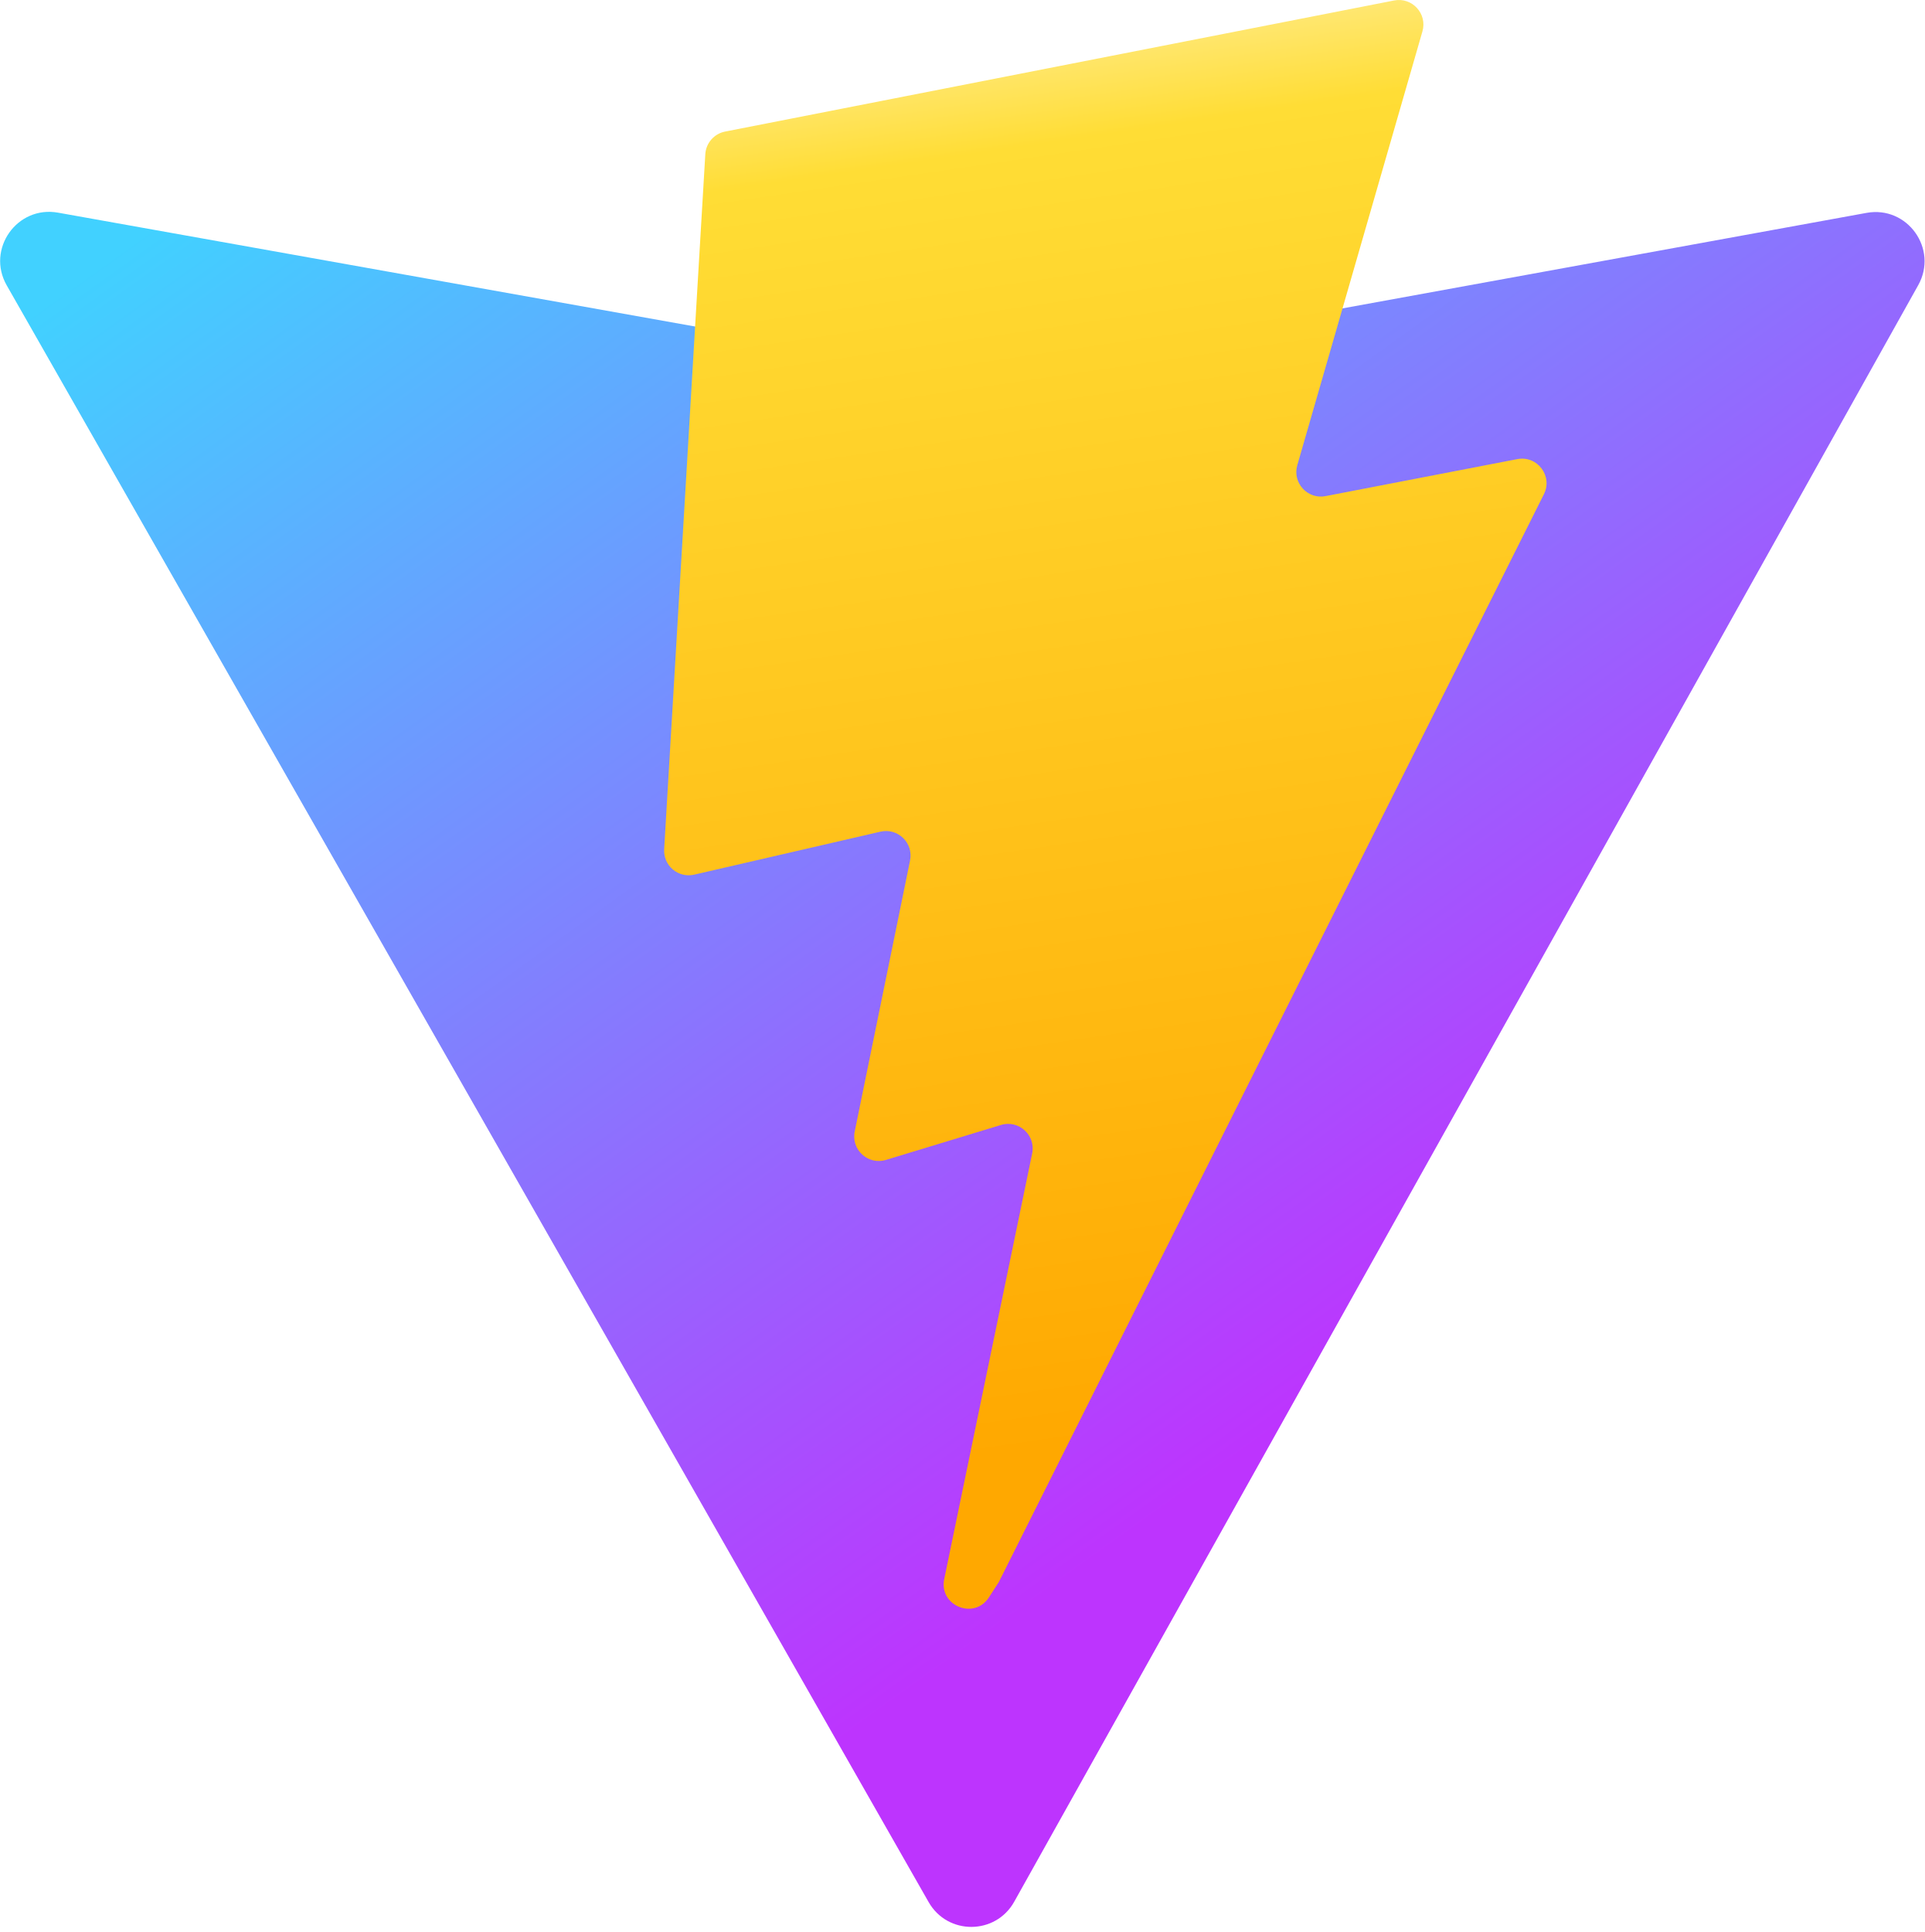
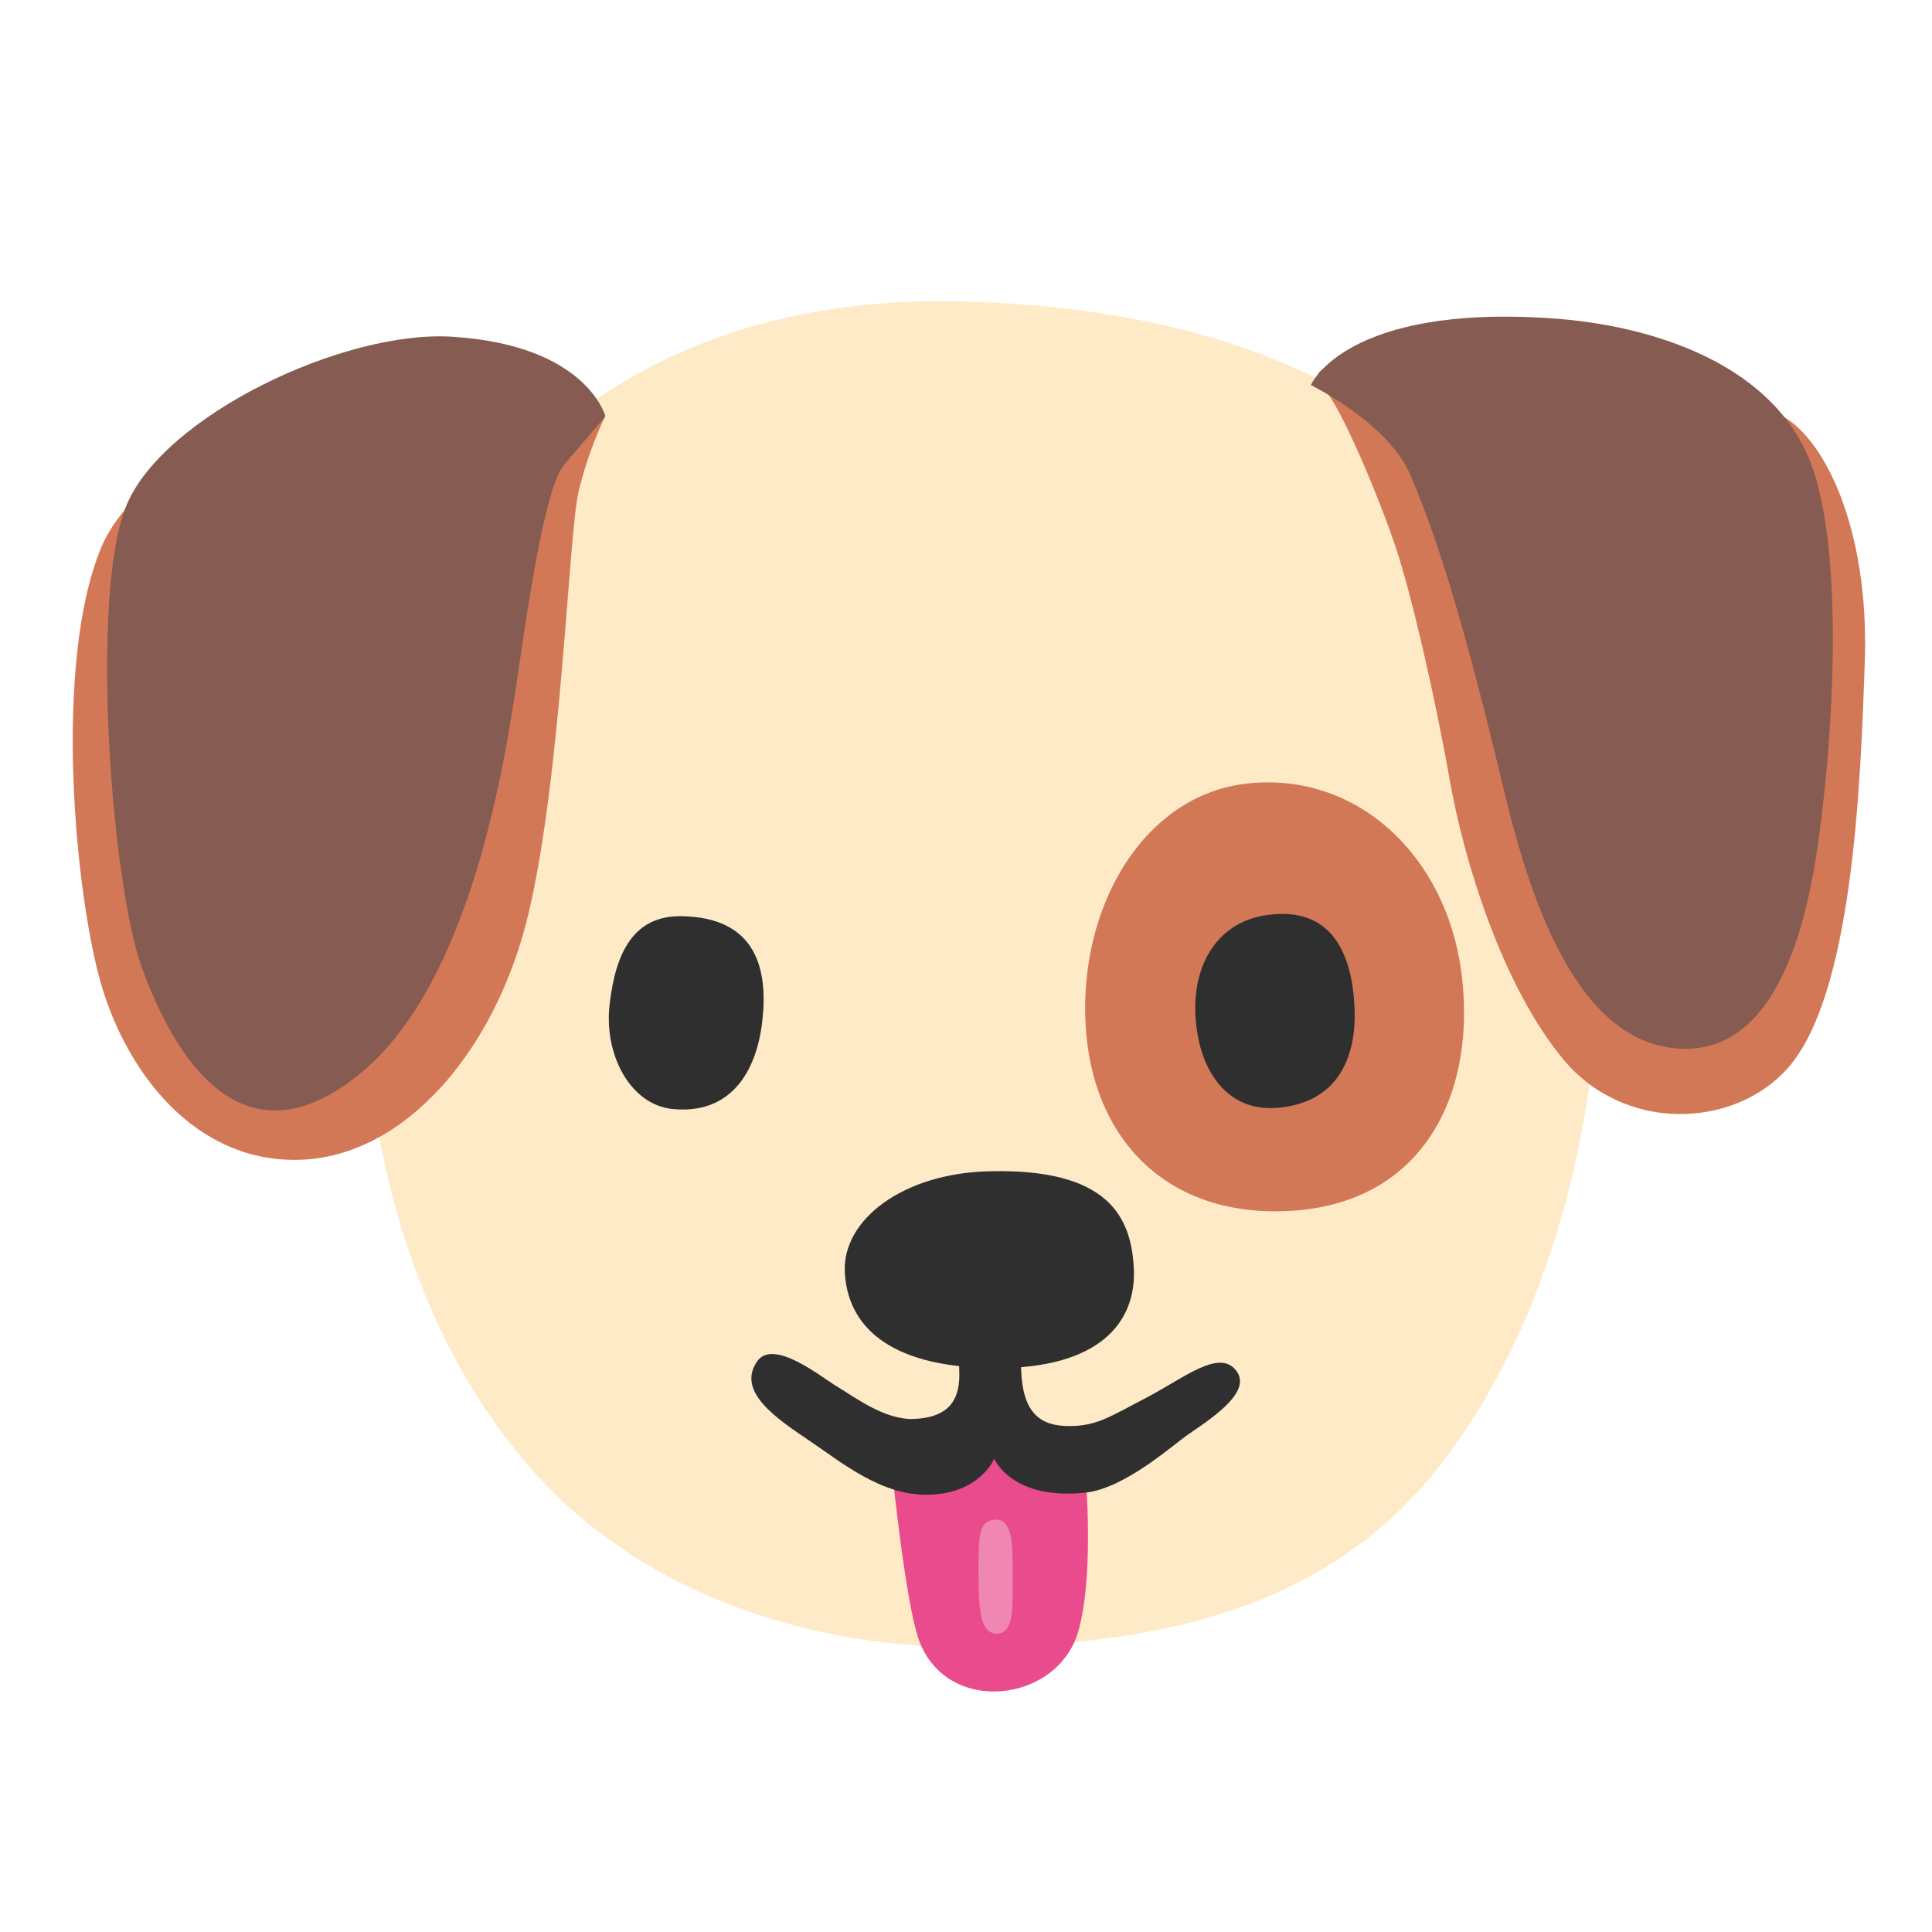
- <svg xmlns="http://www.w3.org/2000/svg" aria-hidden="true" role="img" class="iconify iconify--logos" width="31.88" height="32" preserveAspectRatio="xMidYMid meet" viewBox="0 0 256 257">
-   <defs>
-     <linearGradient id="IconifyId1813088fe1fbc01fb466" x1="-.828%" x2="57.636%" y1="7.652%" y2="78.411%">
-       <stop offset="0%" stop-color="#41D1FF" />
-       <stop offset="100%" stop-color="#BD34FE" />
-     </linearGradient>
-     <linearGradient id="IconifyId1813088fe1fbc01fb467" x1="43.376%" x2="50.316%" y1="2.242%" y2="89.03%">
-       <stop offset="0%" stop-color="#FFEA83" />
-       <stop offset="8.333%" stop-color="#FFDD35" />
-       <stop offset="100%" stop-color="#FFA800" />
-     </linearGradient>
-   </defs>
-   <path fill="url(#IconifyId1813088fe1fbc01fb466)" d="M255.153 37.938L134.897 252.976c-2.483 4.44-8.862 4.466-11.382.048L.875 37.958c-2.746-4.814 1.371-10.646 6.827-9.67l120.385 21.517a6.537 6.537 0 0 0 2.322-.004l117.867-21.483c5.438-.991 9.574 4.796 6.877 9.62Z" />
-   <path fill="url(#IconifyId1813088fe1fbc01fb467)" d="M185.432.063L96.44 17.501a3.268 3.268 0 0 0-2.634 3.014l-5.474 92.456a3.268 3.268 0 0 0 3.997 3.378l24.777-5.718c2.318-.535 4.413 1.507 3.936 3.838l-7.361 36.047c-.495 2.426 1.782 4.5 4.151 3.78l15.304-4.649c2.372-.72 4.652 1.36 4.15 3.788l-11.698 56.621c-.732 3.542 3.979 5.473 5.943 2.437l1.313-2.028l72.516-144.72c1.215-2.423-.88-5.186-3.54-4.672l-25.505 4.922c-2.396.462-4.435-1.77-3.759-4.114l16.646-57.705c.677-2.35-1.37-4.583-3.769-4.113Z" />
+ <svg xmlns="http://www.w3.org/2000/svg" width="800px" height="800px" viewBox="0 0 128 128" aria-hidden="true" role="img" class="iconify iconify--noto" preserveAspectRatio="xMidYMid meet">
+   <path d="M63.76 19.97c-29.09-.75-38.51 21.77-39.23 30.22c-.56 6.57-3.38 30.6 10.32 46.74c7.07 8.33 18.4 12.48 30.41 12.2c12.11-.28 23.05-2.69 30.41-12.39c12.39-16.33 11.07-40.73 9.39-48.62c-1.58-7.34-7.71-27.29-41.3-28.15z" fill="#ffeac8" />
+   <path d="M96.82 64.43c1.03 7.81-2.36 15.26-11.29 15.79c-8.17.49-13.21-4.72-13.61-12.39c-.41-7.86 3.89-15.17 10.72-15.92c7.21-.79 13.16 4.71 14.18 12.52z" fill="#d27856" />
+   <path d="M18.9 26.72s-9.83 3.85-12.2 9.57c-3.19 7.7-1.72 22.98 0 28.91c1.69 5.82 6.19 11.83 13.14 11.64s13.05-7.23 15.2-16.42c2.16-9.2 2.63-24.96 3.28-27.78s1.78-5.07 1.78-5.07s-8.63-8.36-21.2-.85z" fill="#d27856" />
+   <path d="M101.21 25.5s13.33.47 16.52 1.88s6.1 7.79 5.82 16.33s-.84 22.35-5.16 27.12c-3.57 3.94-10.79 4.22-14.83-.66s-6.57-13.14-7.51-18.49c-.94-5.35-2.53-12.29-3.57-15.39c-1.03-3.1-3.57-9.29-4.88-10.7c-1.32-1.4 1.31-2.72 13.61-.09z" fill="#d27856" />
+   <path d="M29.97 22.31c-7.23-.46-19.15 5.26-21.59 11.17S7.37 58.57 9.42 64.17c2.16 5.91 6.66 13.33 14.45 6.95s9.85-22.43 10.61-27.59c.75-5.16 1.78-11.45 2.91-12.76c1.13-1.31 2.72-3.19 2.72-3.19s-1.22-4.71-10.14-5.27z" fill="#865b51" />
+   <path d="M102.8 21.09c6.79.47 14.17 3 16.89 8.92c2.72 5.91 1.69 19.9.66 26.56s-3.47 13.61-9.57 12.86s-9.2-9.01-11.07-16.8c-1.88-7.79-3.85-15.58-6.29-21.21c-1.47-3.4-6.57-5.91-6.57-5.91s2.25-5.36 15.95-4.42z" fill="#865b51" />
+   <path d="M50.5 67.69c-.4 3.42-2.16 6.18-5.98 5.78c-2.71-.29-4.53-3.52-4.13-6.95c.4-3.42 1.59-5.88 4.79-5.82c4.97.09 5.72 3.56 5.32 6.99z" fill="#2f2f2f" />
+   <path d="M89.74 66.73c.16 3.44-1.2 6.38-5.17 6.67c-3.45.25-5.22-2.74-5.37-6.18c-.16-3.44 1.55-6.2 4.84-6.61c4.27-.55 5.54 2.68 5.7 6.12z" fill="#2f2f2f" />
+   <path d="M75.12 84.07c.16 3.44-2.16 6.66-9.39 6.57c-7.04-.09-9.6-2.94-9.76-6.38c-.16-3.44 3.84-6.53 9.57-6.66c7.89-.2 9.42 3.02 9.58 6.47z" fill="#2f2f2f" />
+   <path d="M59.16 97.96s.85 8.17 1.69 10.61c1.78 5.16 9.28 4.3 10.61-.56c1.13-4.13.38-11.26.38-11.26l-6.66-.94l-6.02 2.15z" fill="#e94b8c" />
+   <path d="M65.96 100.68c-1.17.05-1.13 1.13-1.13 3.61c0 2.49.14 3.99 1.27 3.94c1.13-.05.99-1.97.99-3.75s.09-3.85-1.13-3.8z" fill="#ef87b2" />
+   <path d="M50.15 90.21c-1.35 1.99 1.27 3.75 3.43 5.21c2.16 1.45 4.78 3.66 7.88 3.61c3.47-.05 4.41-2.39 4.41-2.39s1.13 2.77 6.05 2.25c2.63-.28 5.87-3.23 6.85-3.89c1.88-1.27 4.13-2.86 3.14-4.18c-1.13-1.51-3.52.52-5.96 1.78c-2.44 1.27-3.28 1.88-5.11 1.88s-3.1-.75-3.19-3.8c-.08-2.49-.05-2.96-.05-2.96h-4.18s.14 2.63.14 3.38c0 1.97-1.03 2.82-3 2.91c-1.97.09-4.08-1.55-5.12-2.16c-1.02-.6-4.21-3.23-5.29-1.64z" fill="#2f2f30" />
</svg>
